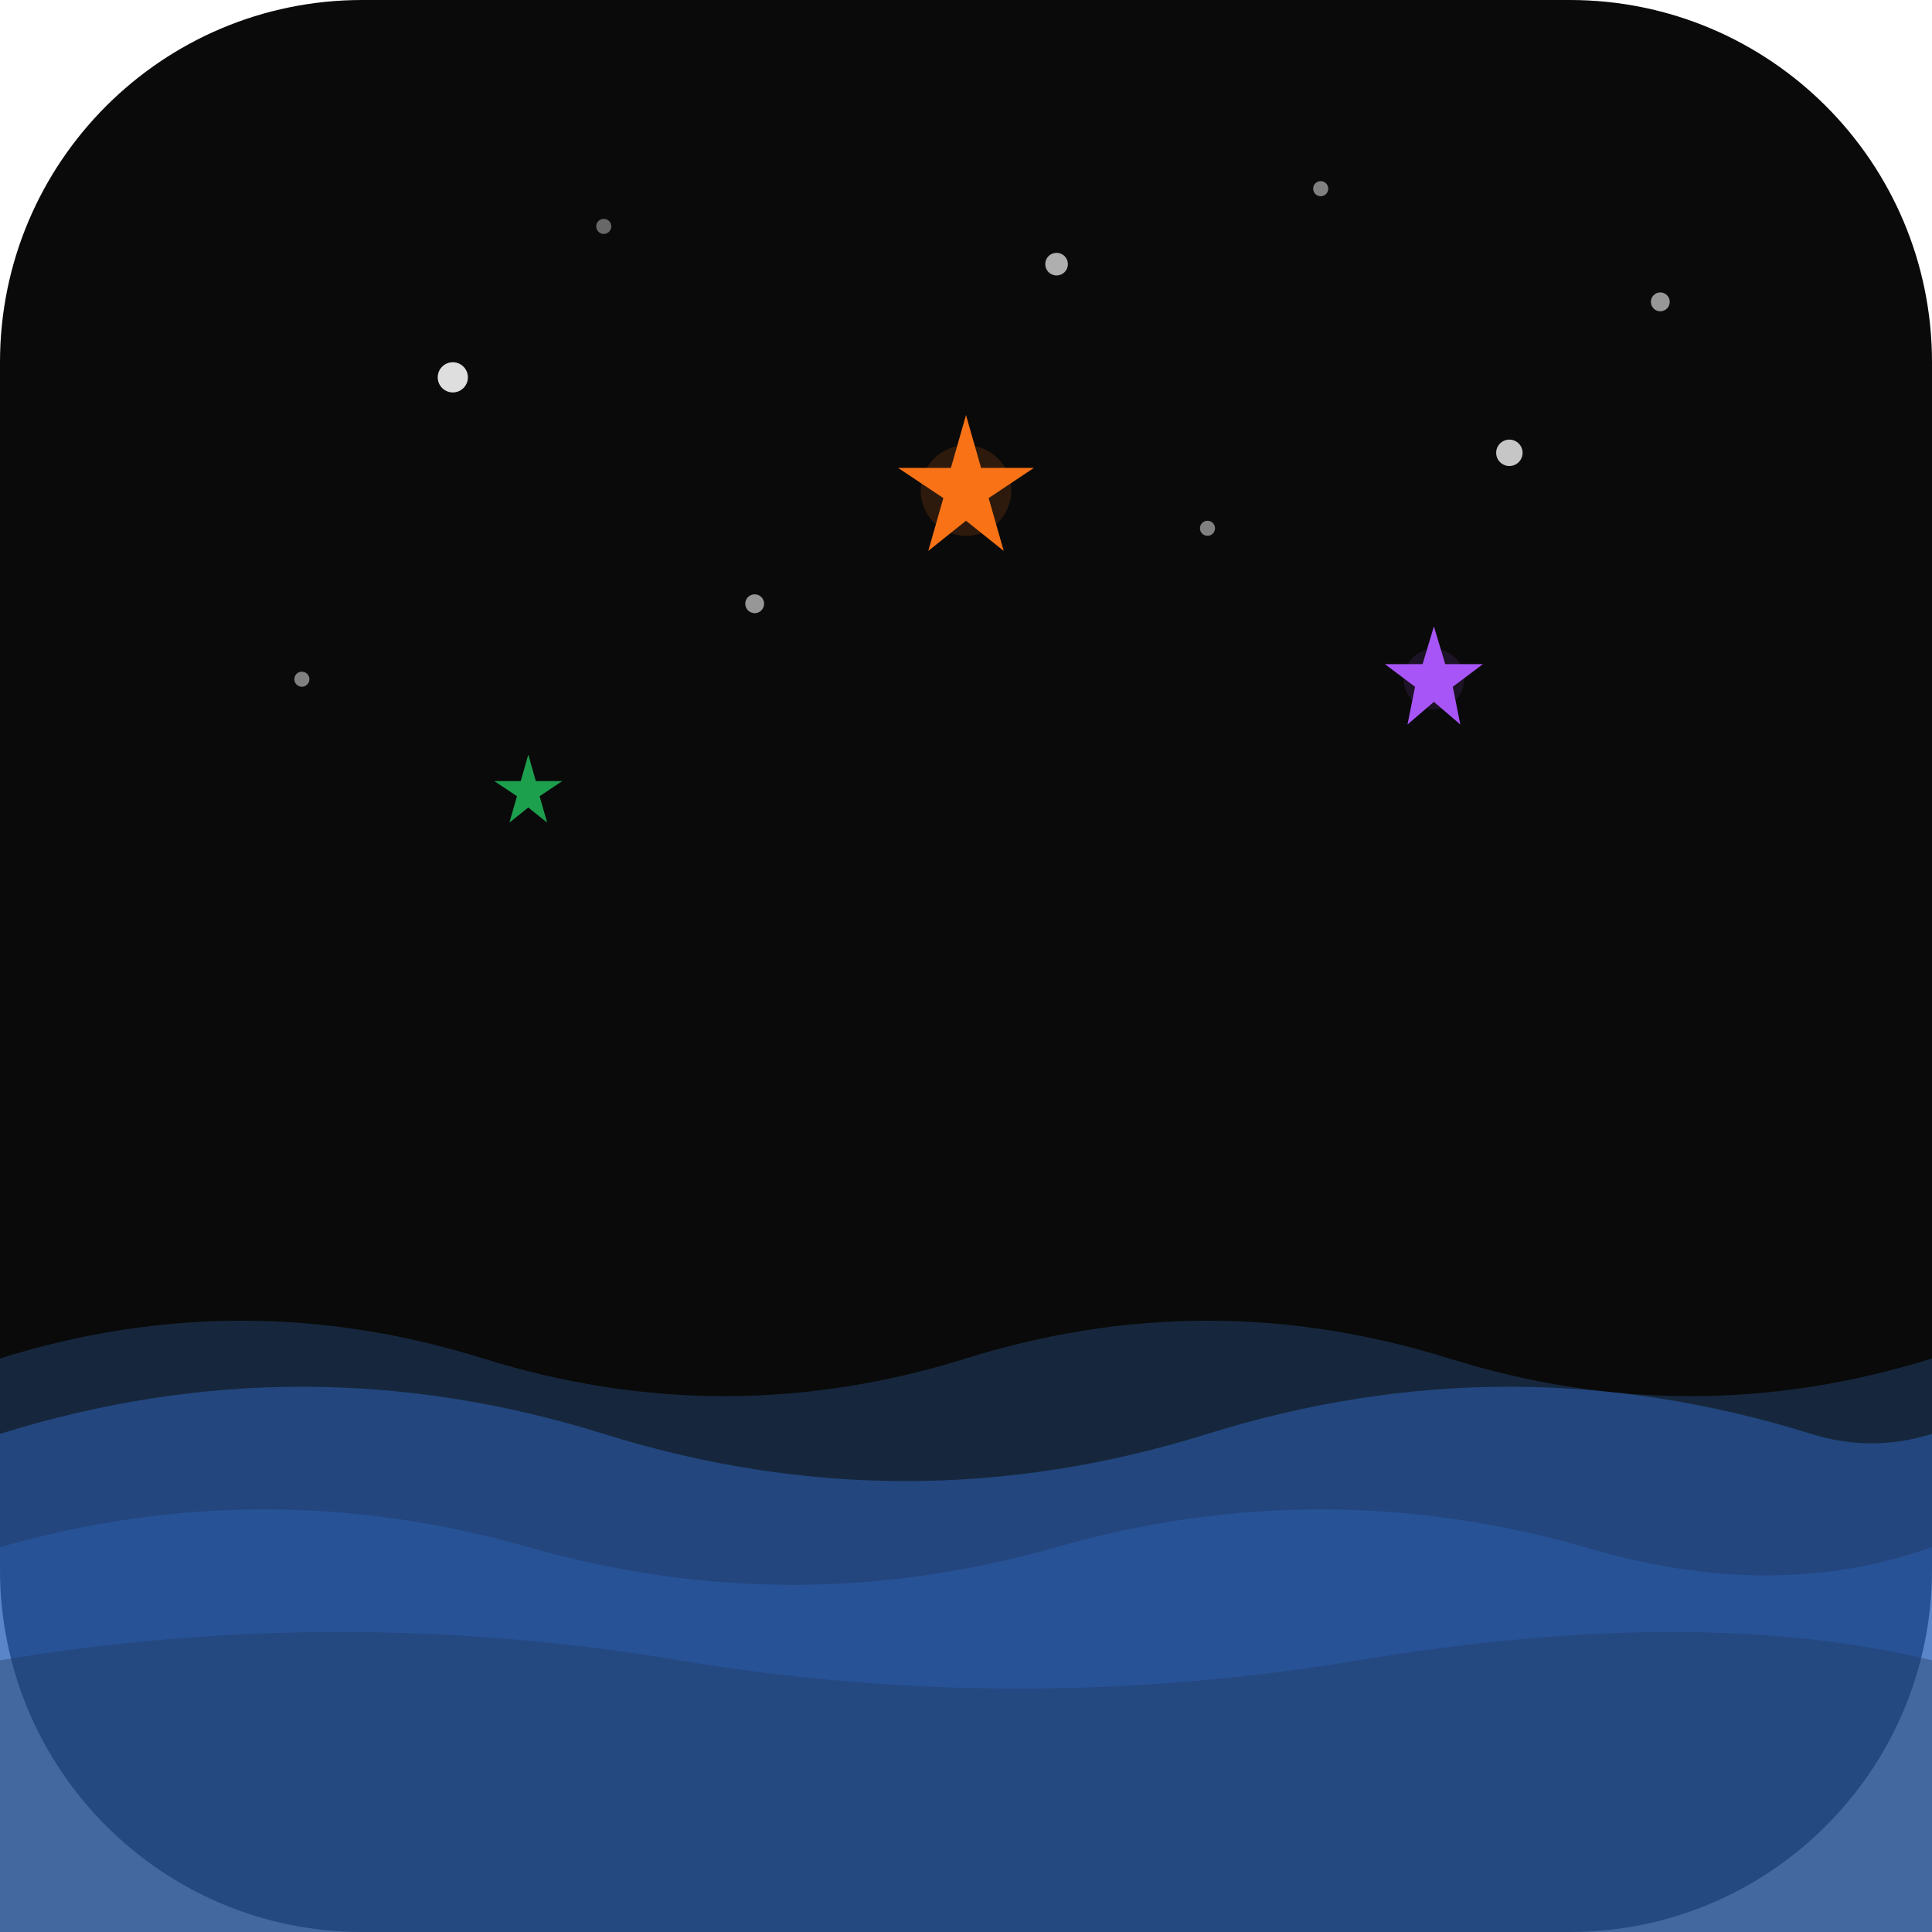
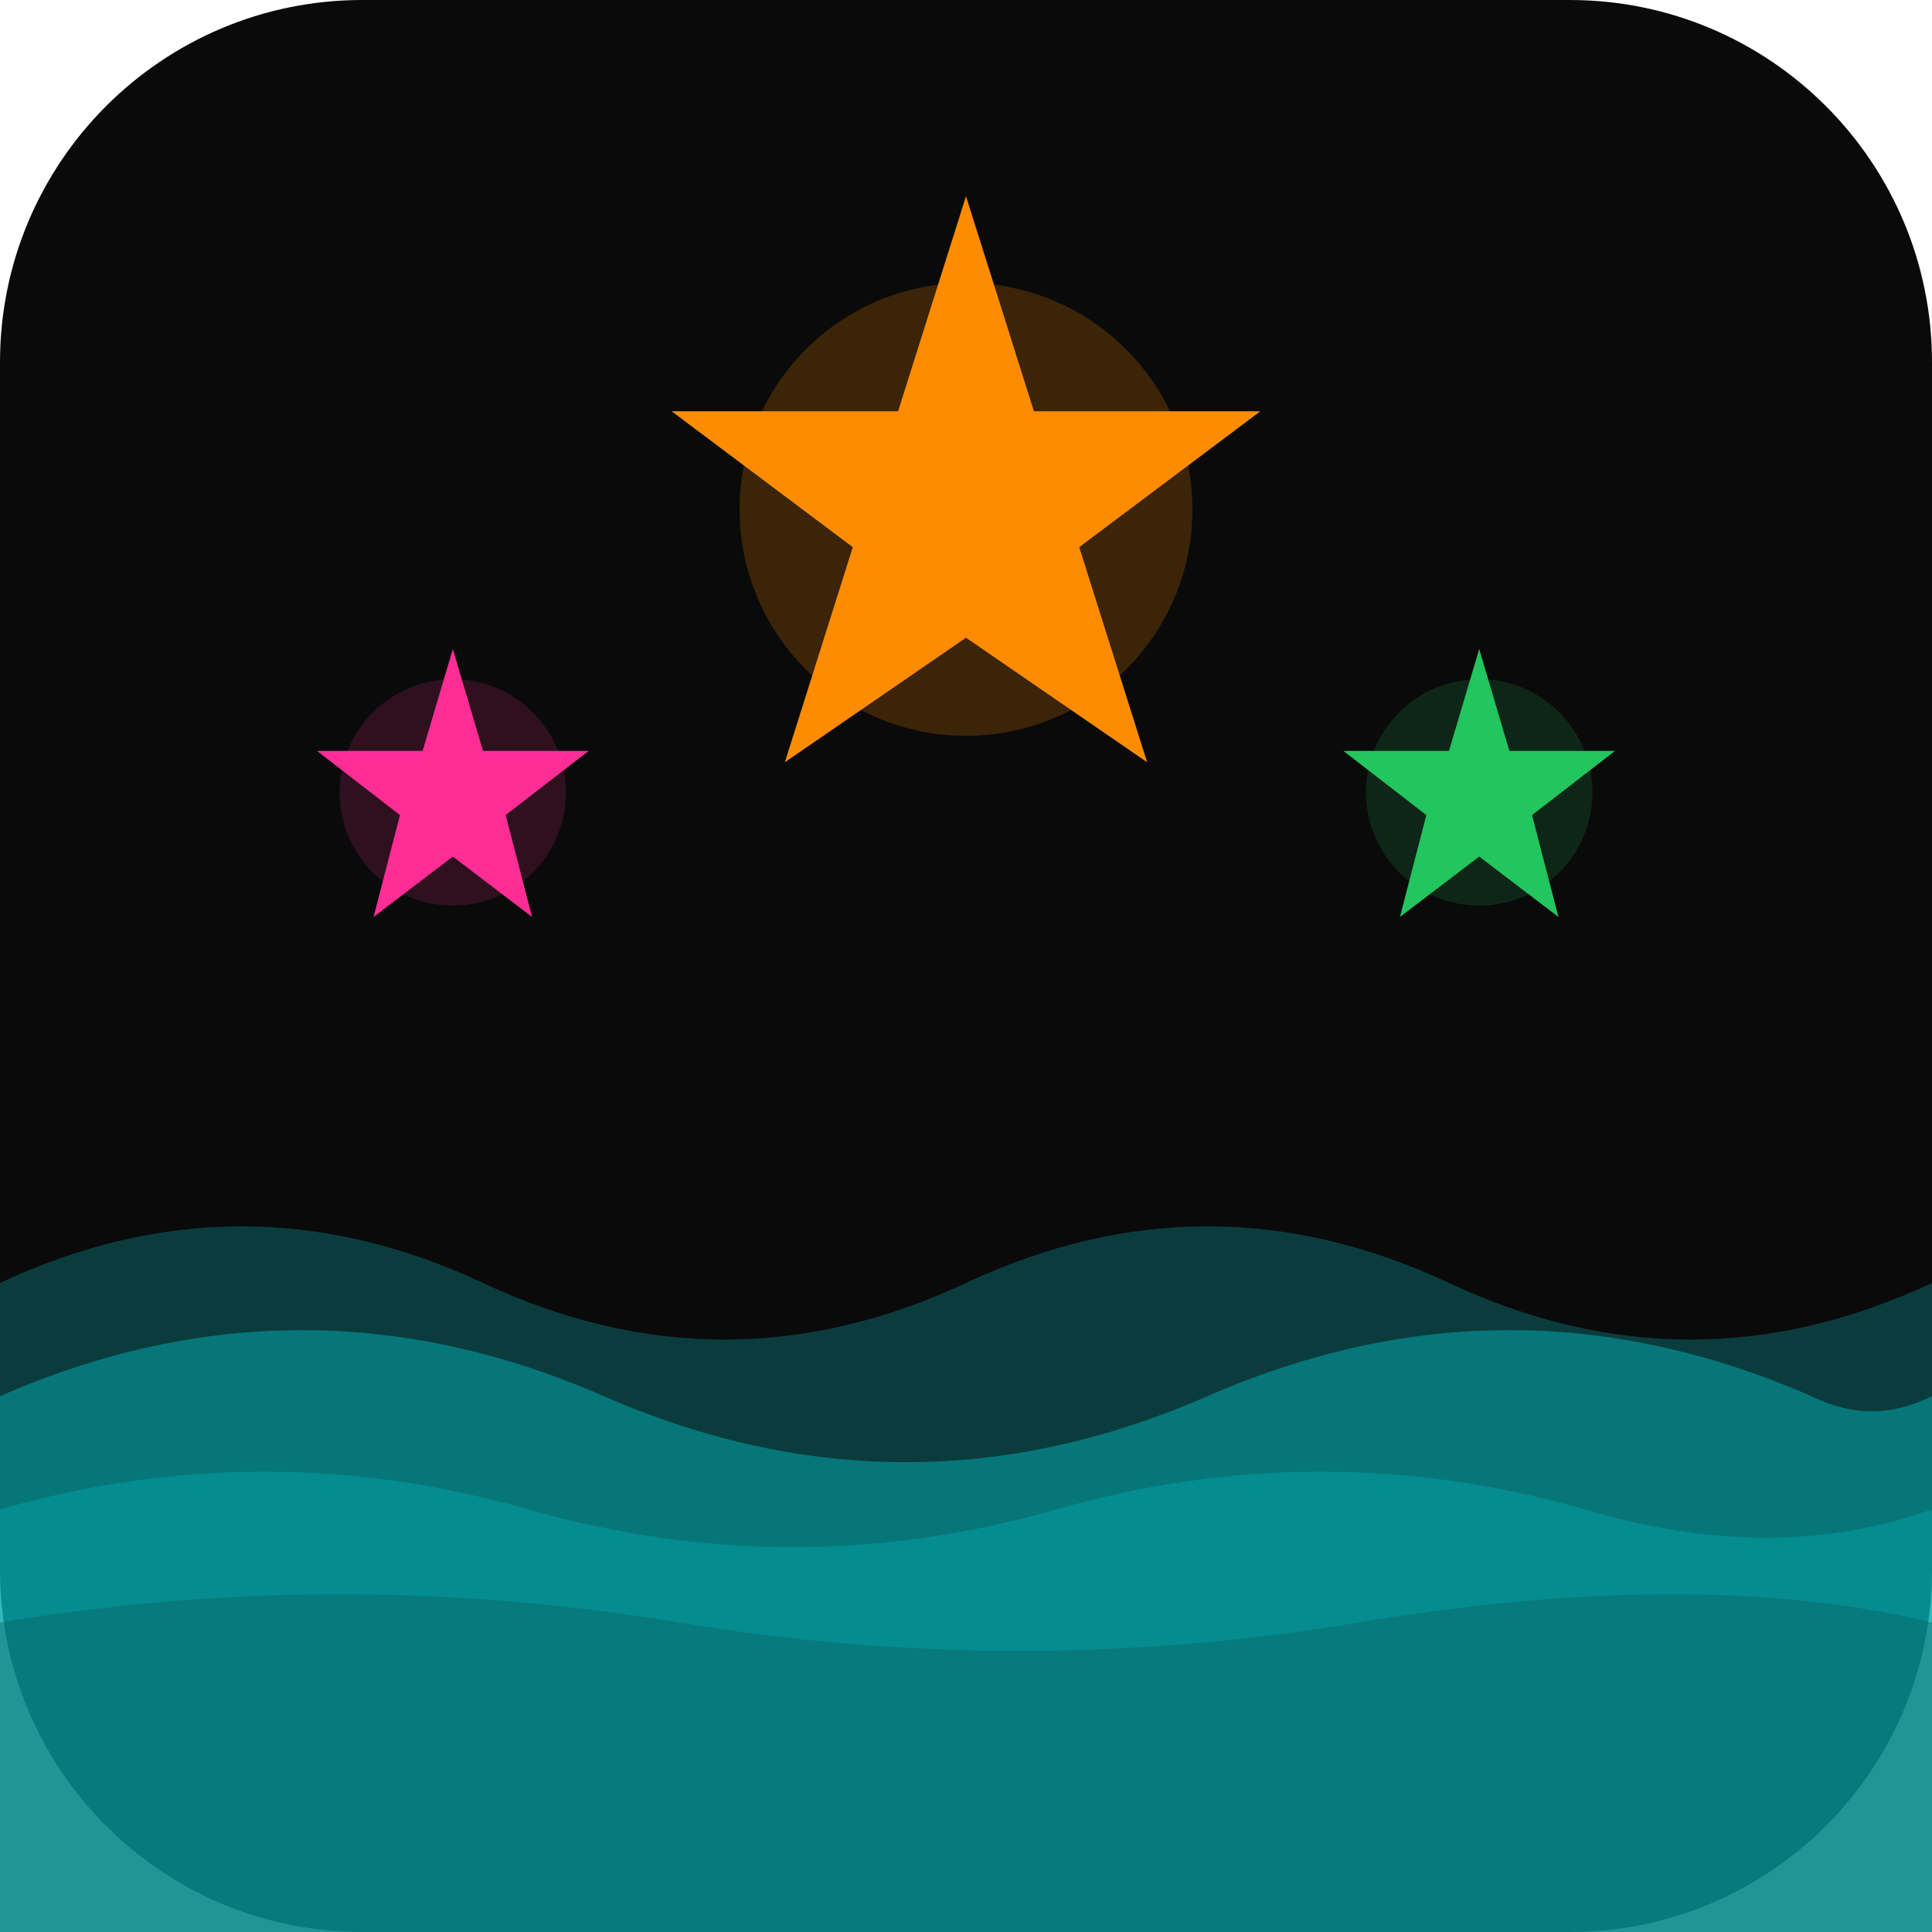
<svg xmlns="http://www.w3.org/2000/svg" viewBox="0 0 512 512">
  <rect width="512" height="512" rx="96" fill="#0a0a0a" />
-   <circle cx="120" cy="100" r="4" fill="#f5f5f5" opacity="0.9" />
-   <circle cx="280" cy="70" r="3" fill="#f5f5f5" opacity="0.7" />
-   <circle cx="400" cy="120" r="3.5" fill="#f5f5f5" opacity="0.8" />
-   <circle cx="200" cy="160" r="2.5" fill="#f5f5f5" opacity="0.6" />
-   <circle cx="350" cy="50" r="2" fill="#f5f5f5" opacity="0.5" />
-   <circle cx="80" cy="180" r="2" fill="#f5f5f5" opacity="0.5" />
-   <circle cx="440" cy="80" r="2.5" fill="#f5f5f5" opacity="0.6" />
-   <circle cx="160" cy="60" r="2" fill="#f5f5f5" opacity="0.4" />
-   <circle cx="320" cy="140" r="2" fill="#f5f5f5" opacity="0.5" />
-   <circle cx="256" cy="130" r="12" fill="#f97316" opacity="0.15" />
-   <polygon points="256,110 260,124 274,124 262,132 266,146 256,138 246,146 250,132 238,124 252,124" fill="#f97316" />
-   <circle cx="380" cy="180" r="8" fill="#a855f7" opacity="0.12" />
-   <polygon points="380,166 383,176 393,176 385,182 387,192 380,186 373,192 375,182 367,176 377,176" fill="#a855f7" />
-   <polygon points="140,200 142,207 149,207 143,211 145,218 140,214 135,218 137,211 131,207 138,207" fill="#22c55e" opacity="0.8" />
-   <path d="M0 360 Q64 340 128 360 Q192 380 256 360 Q320 340 384 360 Q448 380 512 360 L512 512 L0 512 Z" fill="#1e3a5f" opacity="0.6" />
-   <path d="M0 380 Q80 355 160 380 Q240 405 320 380 Q400 355 480 380 Q496 385 512 380 L512 512 L0 512 Z" fill="#3b82f6" opacity="0.35" />
-   <path d="M0 410 Q70 390 140 410 Q210 430 280 410 Q350 390 420 410 Q470 425 512 410 L512 512 L0 512 Z" fill="#3b82f6" opacity="0.2" />
-   <path d="M0 440 Q90 425 180 440 Q270 455 360 440 Q450 425 512 440 L512 512 L0 512 Z" fill="#1e3a5f" opacity="0.4" />
+   <circle cx="120" cy="210" r="30" fill="#FF2D95" opacity="0.15" />
+   <polygon points="120,172 128,199 156,199 134,216 141,243 120,227 99,243 106,216 84,199 112,199" fill="#FF2D95" />
+   <circle cx="256" cy="135" r="60" fill="#ff8c00" opacity="0.2" />
+   <polygon points="256,52 274,109 334,109 286,145 304,202 256,169 208,202 226,145 178,109 238,109" fill="#ff8c00" />
+   <circle cx="392" cy="210" r="30" fill="#22c55e" opacity="0.15" />
+   <polygon points="392,172 400,199 428,199 406,216 413,243 392,227 371,243 378,216 356,199 384,199" fill="#22c55e" />
+   <path d="M0 340 Q64 310 128 340 Q192 370 256 340 Q320 310 384 340 Q448 370 512 340 L512 512 L0 512 Z" fill="#0a5e60" opacity="0.6" />
+   <path d="M0 370 Q80 335 160 370 Q240 405 320 370 Q400 335 480 370 Q496 378 512 370 L512 512 L0 512 Z" fill="#00CED1" opacity="0.4" />
+   <path d="M0 400 Q70 380 140 400 Q210 420 280 400 Q350 380 420 400 Q470 415 512 400 L512 512 L0 512 Z" fill="#00CED1" opacity="0.25" />
+   <path d="M0 430 Q90 415 180 430 Q270 445 360 430 Q450 415 512 430 L512 512 L0 512 Z" fill="#0a5e60" opacity="0.4" />
</svg>
